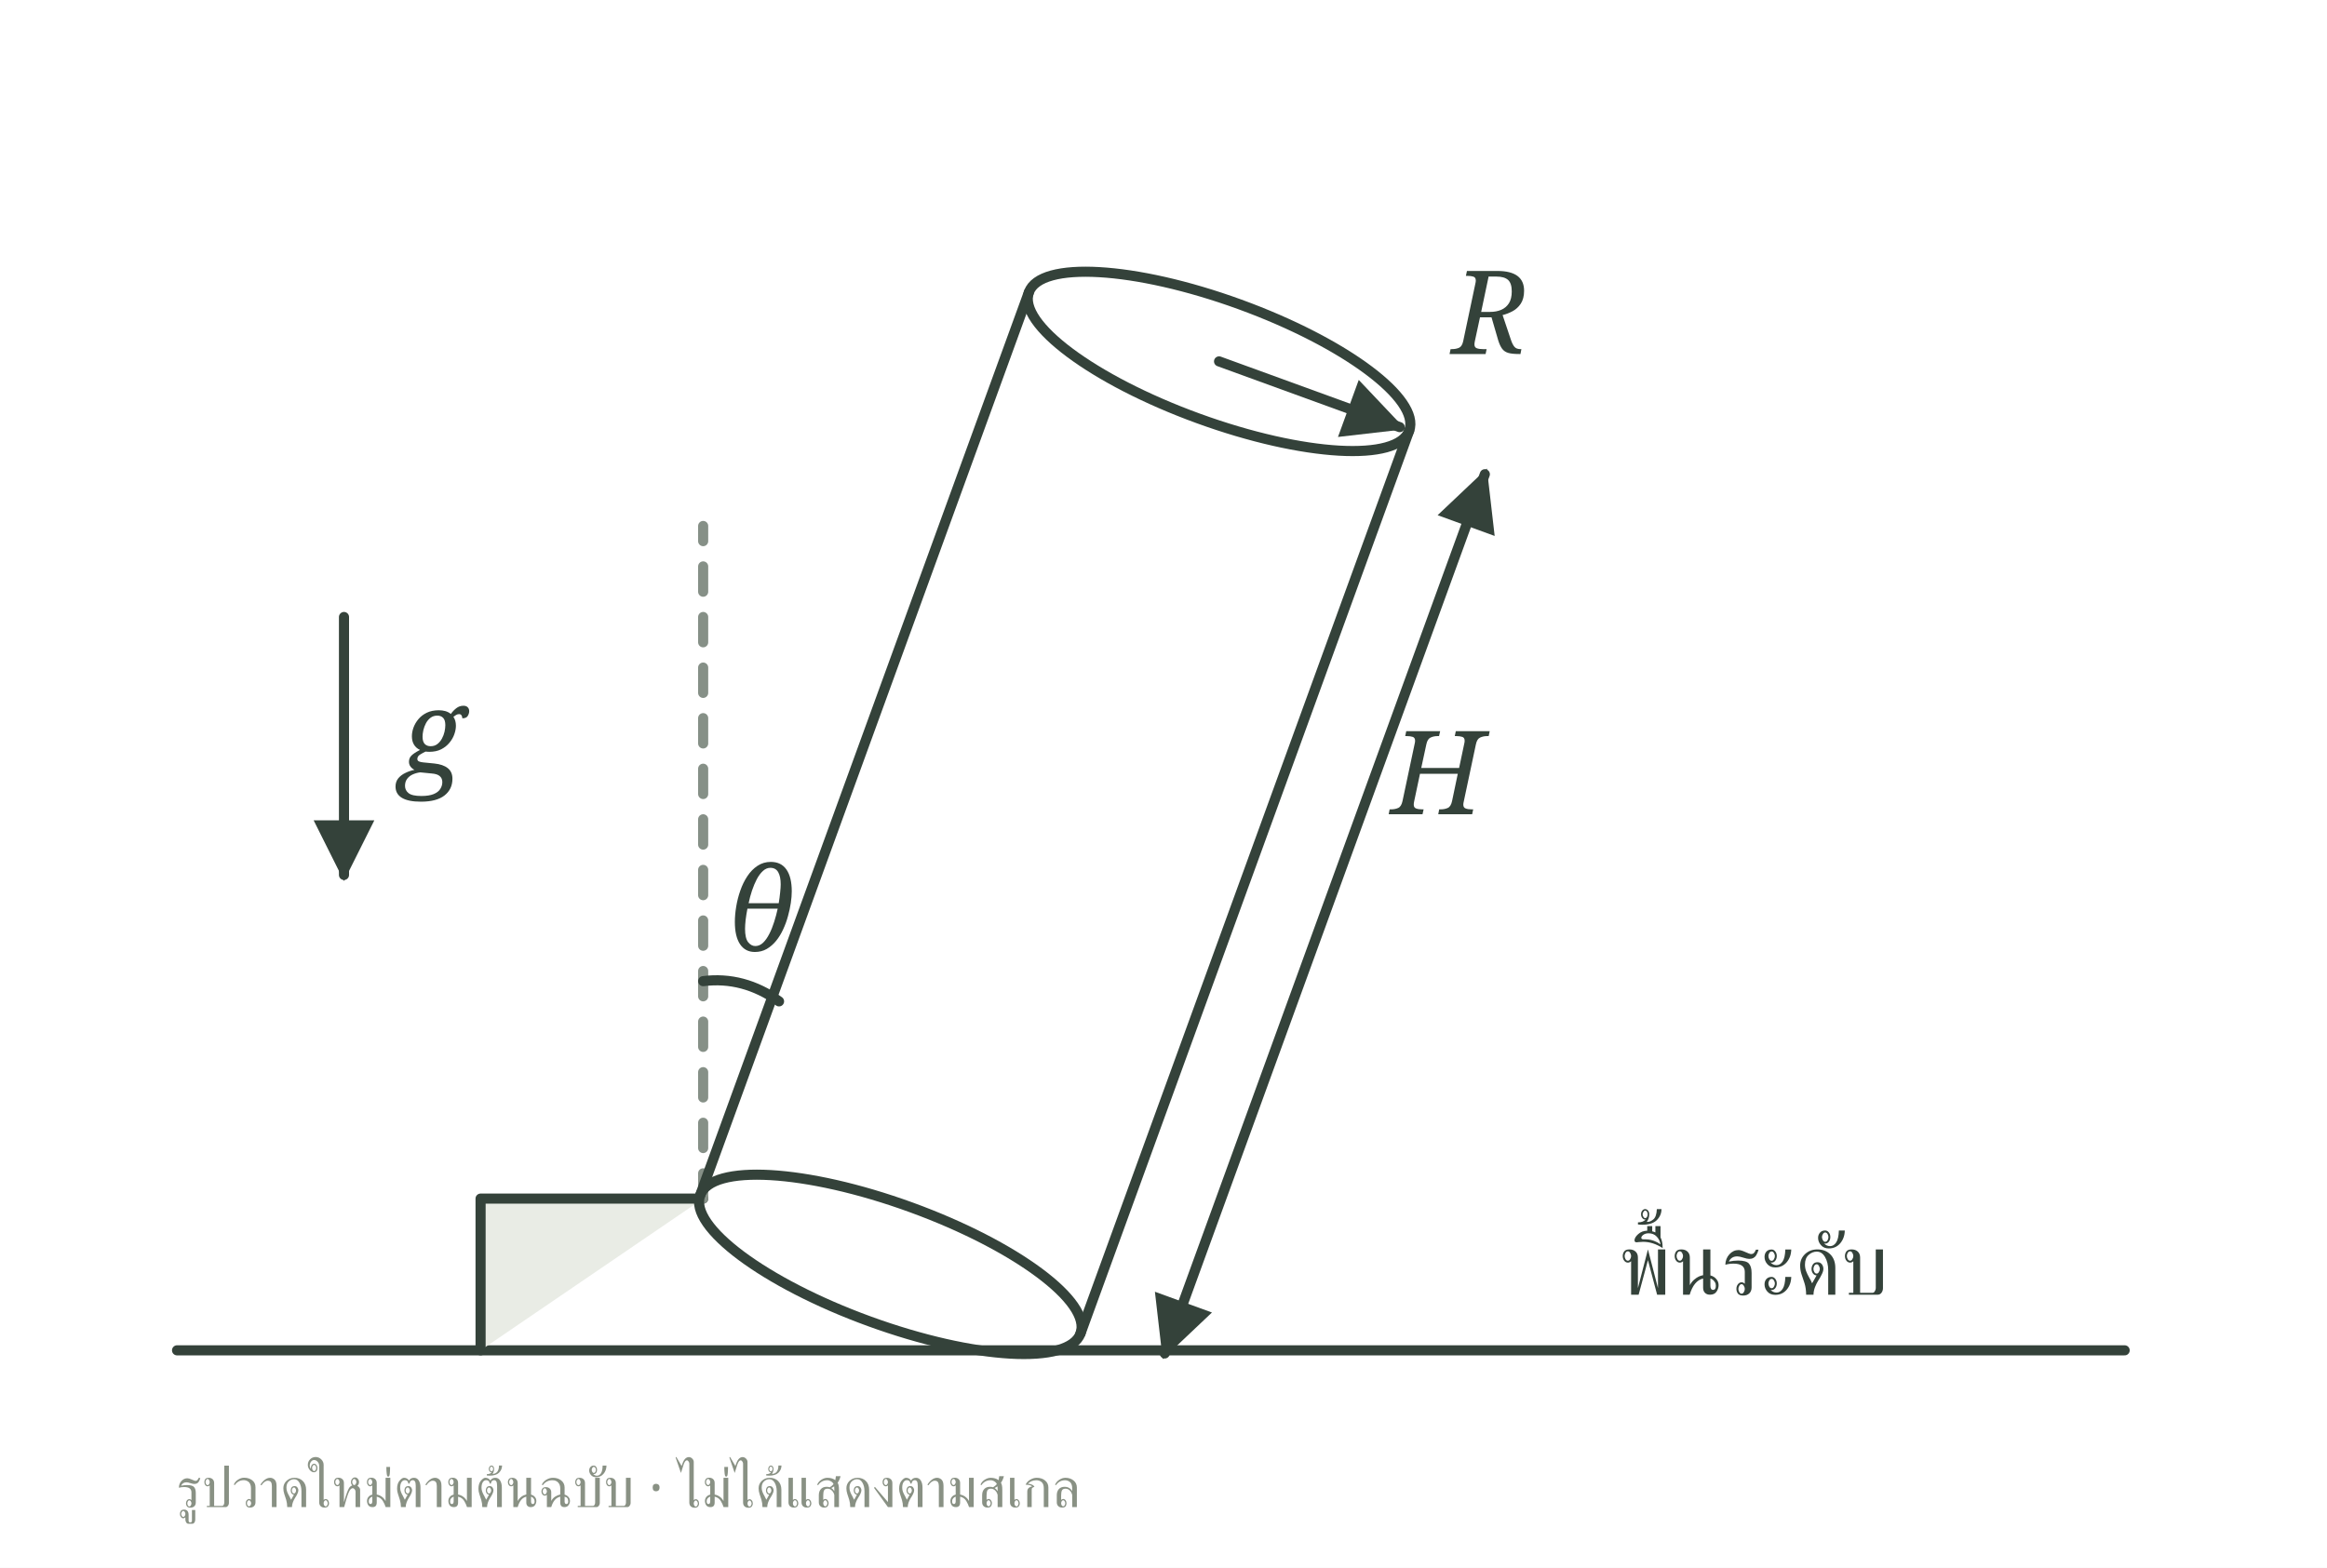
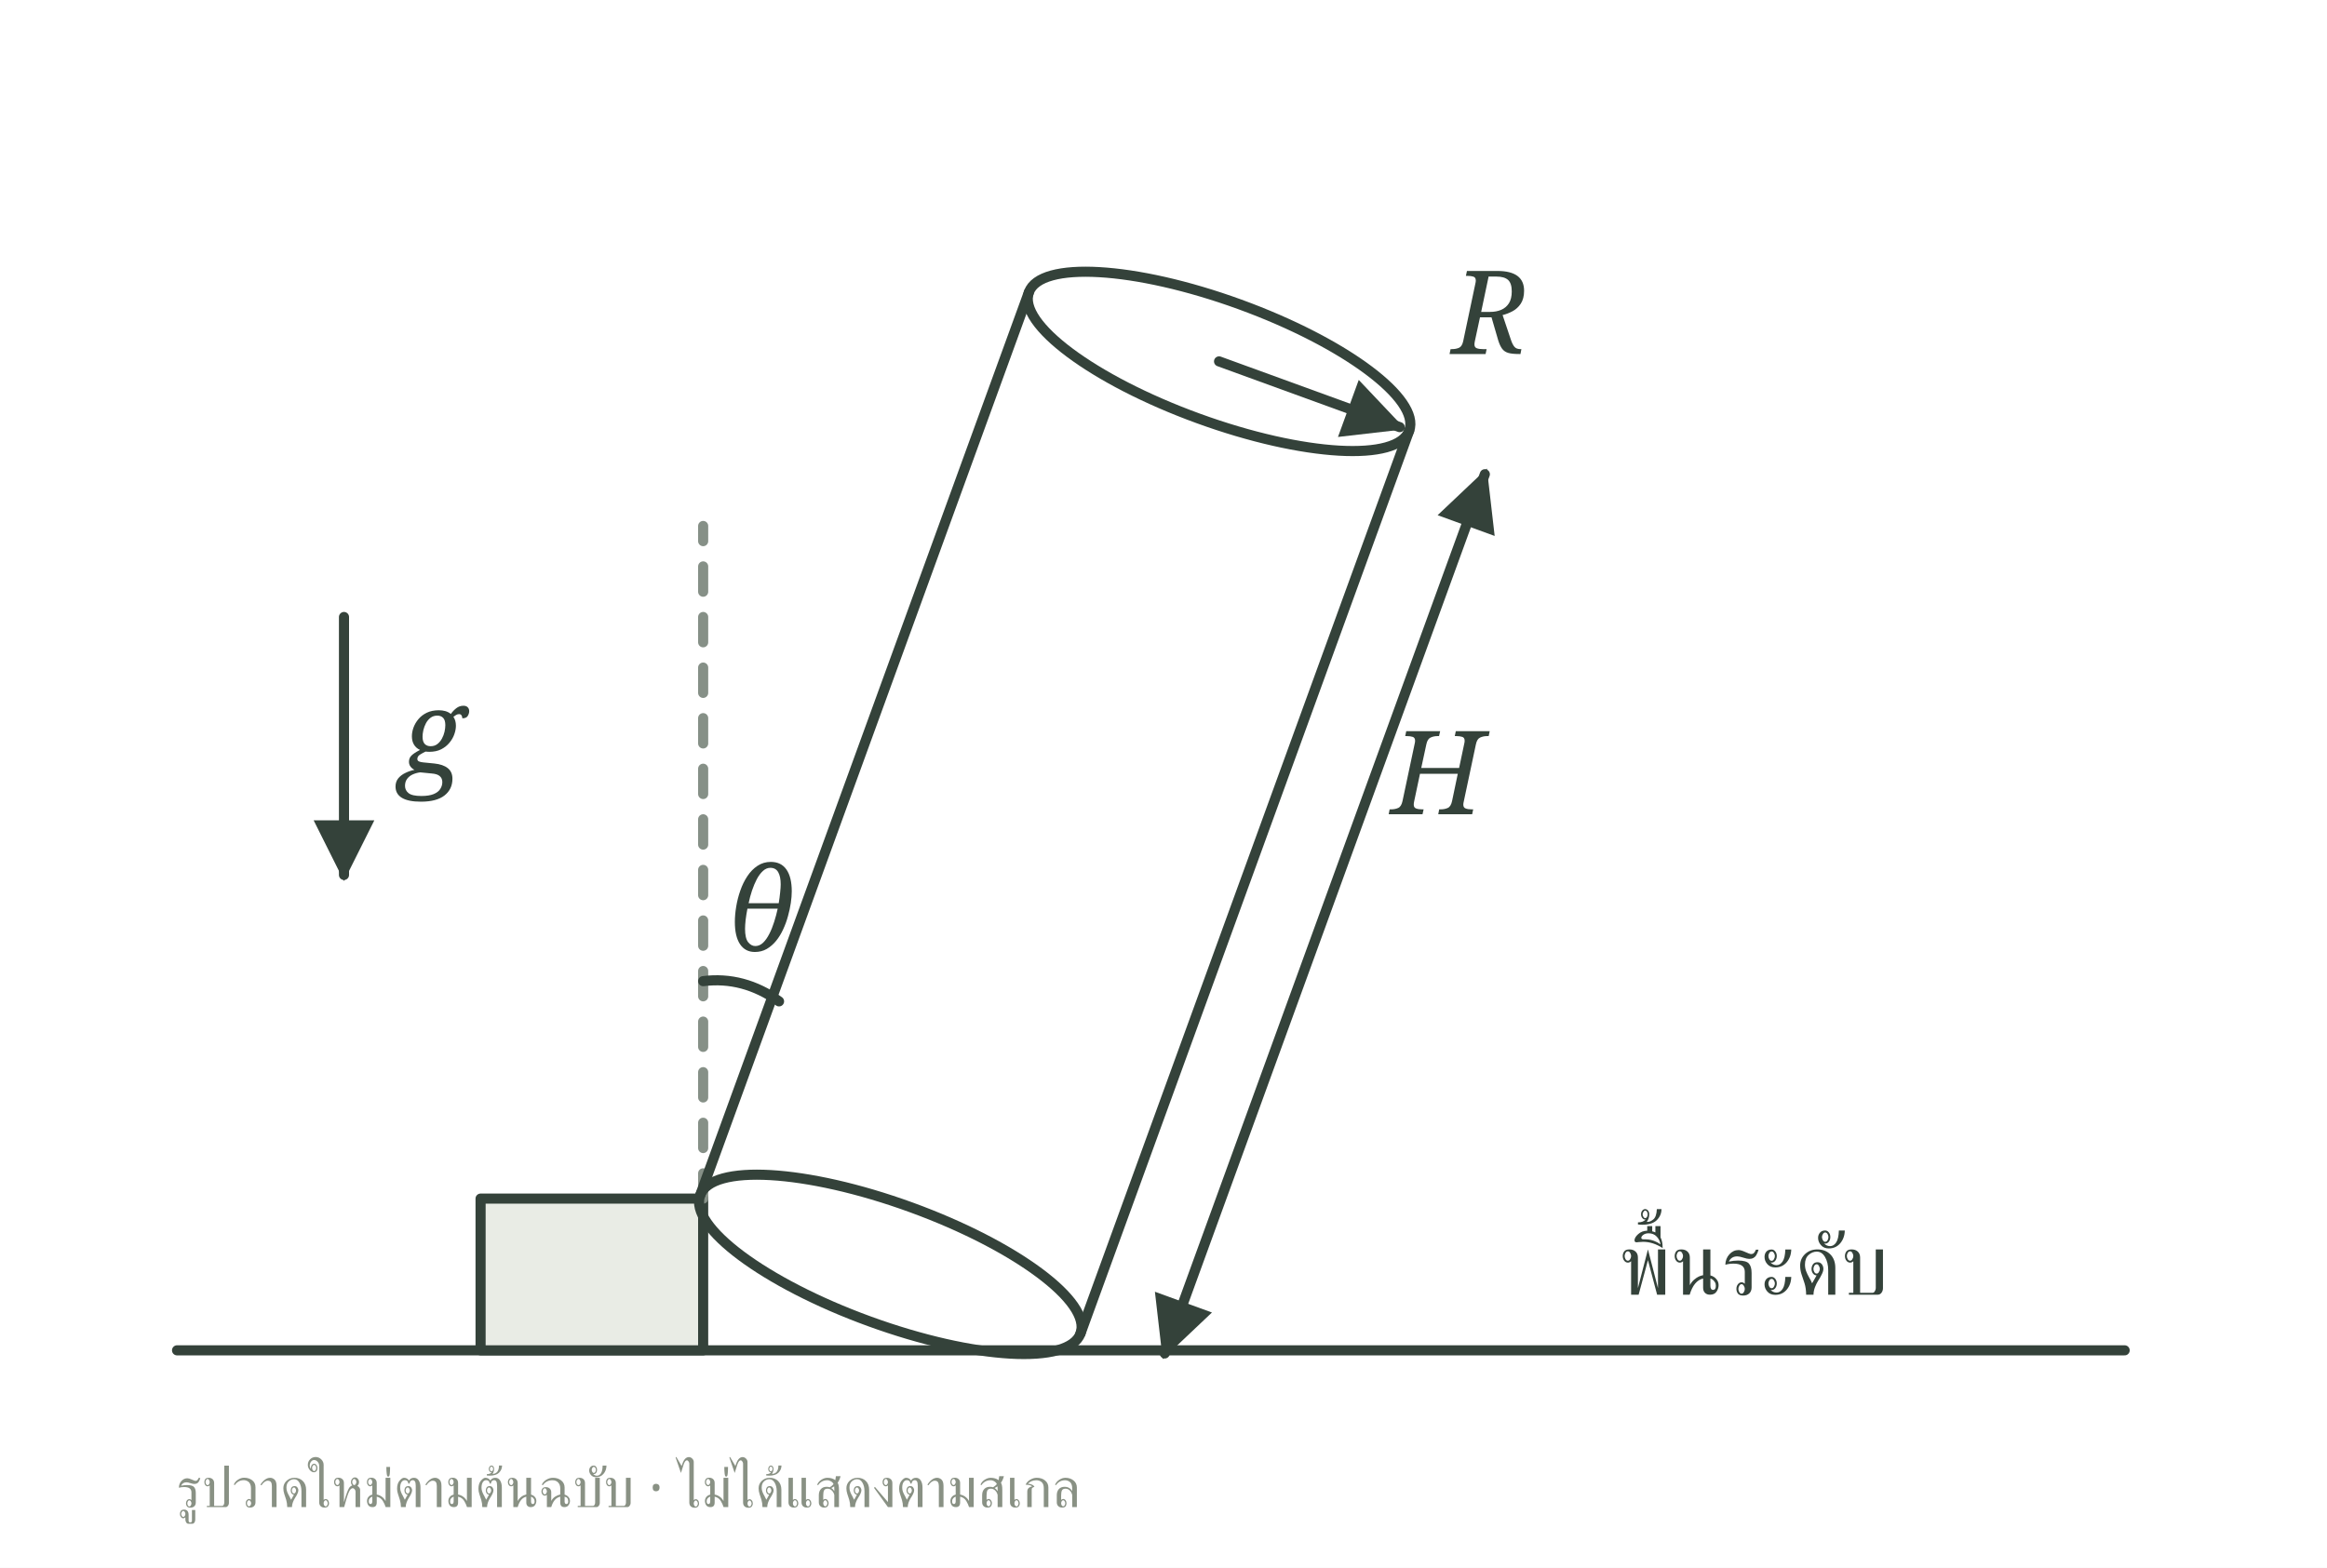
<svg xmlns="http://www.w3.org/2000/svg" width="460" height="310" viewBox="0 0 460 310" role="img" aria-labelledby="title desc">
  <defs>
    <marker id="arrow" viewBox="0 0 10 10" refX="9" refY="5" markerWidth="6" markerHeight="6" orient="auto-start-reverse">
      <path d="M 0 0 L 10 5 L 0 10 z" fill="#34423a" />
    </marker>
  </defs>
  <rect width="460" height="310" fill="white" />
  <g stroke="#34423a" stroke-width="2" fill="none" stroke-linecap="round" stroke-linejoin="round">
    <path d="M35 267H420" />
-     <path d="M95 267V237H139" fill="#e9ece5" />
+     <path d="M95 267V237H139V267Z" fill="#e9ece5" />
    <path d="M139 237V104" stroke-dasharray="5 5" stroke="#869087" />
    <g transform="translate(176 250) rotate(20)">
      <ellipse rx="40" ry="12" />
      <path d="M-40 0V-190M40 0V-190" />
      <ellipse cy="-190" rx="40" ry="12" />
      <path d="M57 -2V-187" marker-start="url(#arrow)" marker-end="url(#arrow)" />
      <path d="M0 -190H38" marker-end="url(#arrow)" />
    </g>
    <path d="M68 122V173" marker-end="url(#arrow)" />
    <path d="M139 194Q147 193 154 198" />
  </g>
  <g fill="#34423a" font-family="Georgia,serif" font-size="23" font-style="italic">
    <text x="79" y="153">g</text>
    <text x="144" y="188">θ</text>
    <text x="275" y="161">H</text>
    <text x="287" y="70">R</text>
  </g>
  <text x="320" y="256" font-family="sans-serif" font-size="17" fill="#34423a">พื้นระดับ</text>
  <text x="35" y="298" font-family="sans-serif" font-size="11" fill="#899184">รูปวาดใหม่ตามต้นฉบับ · ไม่ได้แสดงตามสเกล</text>
</svg>
